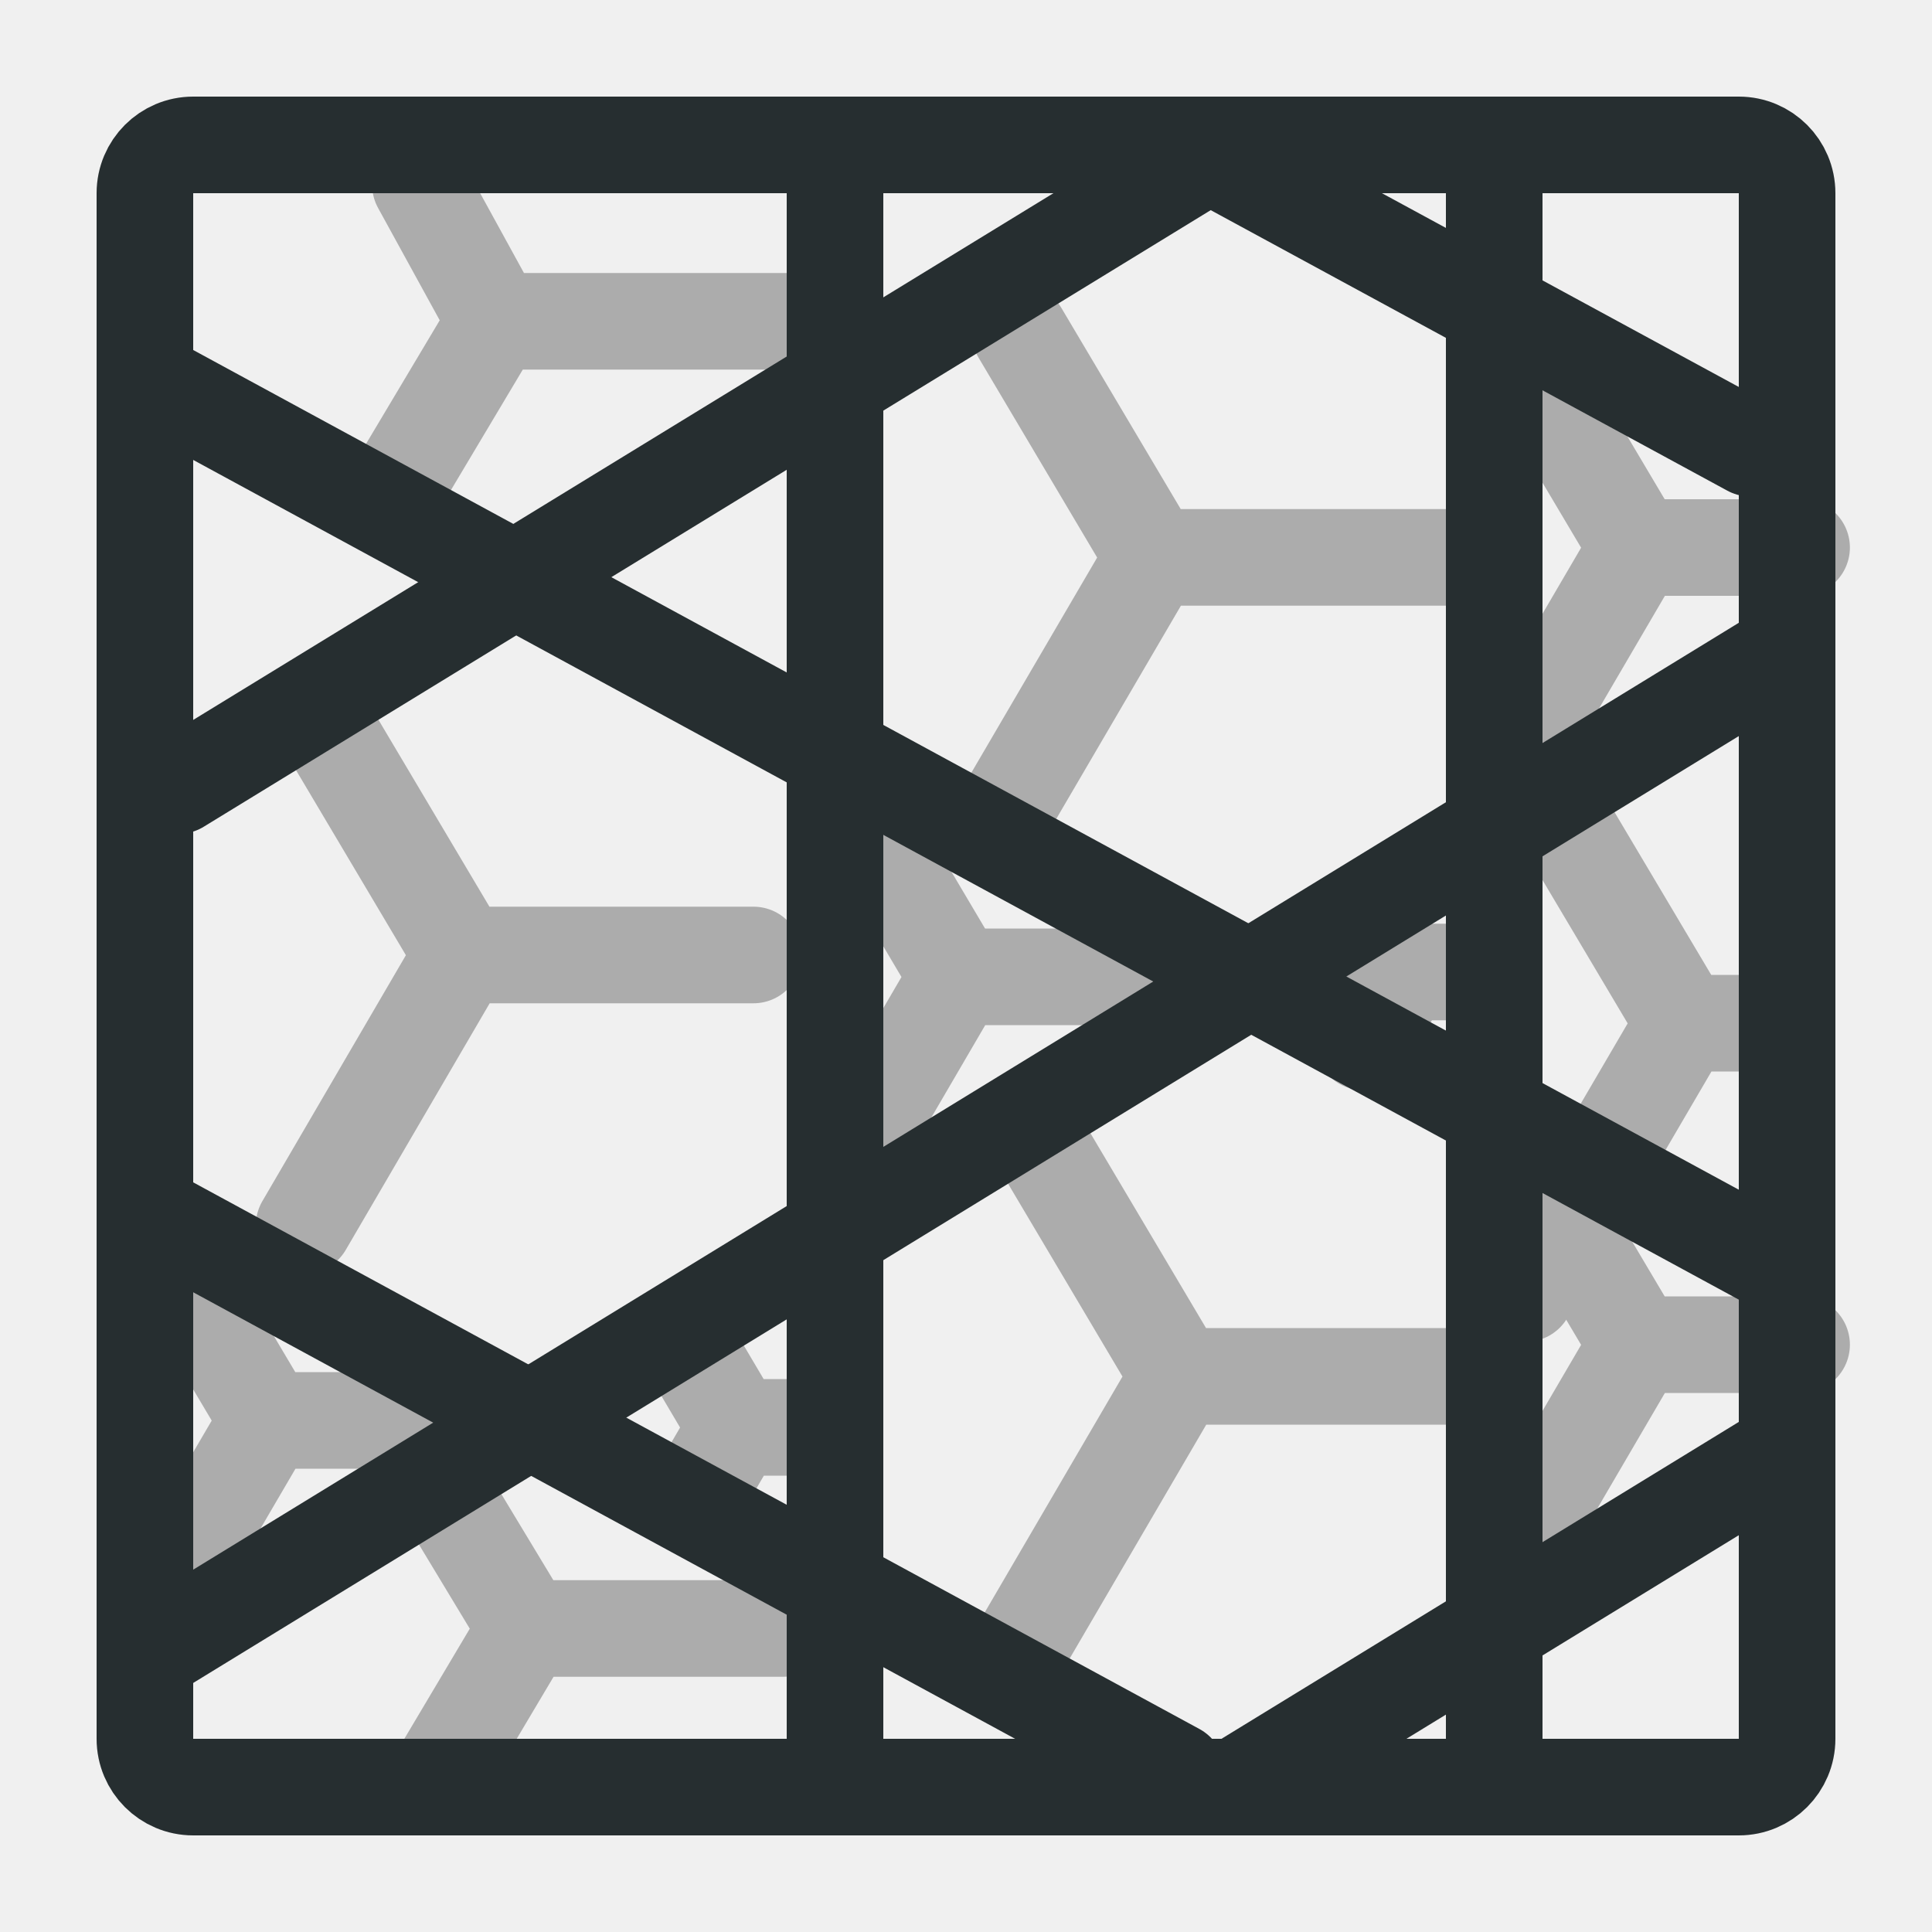
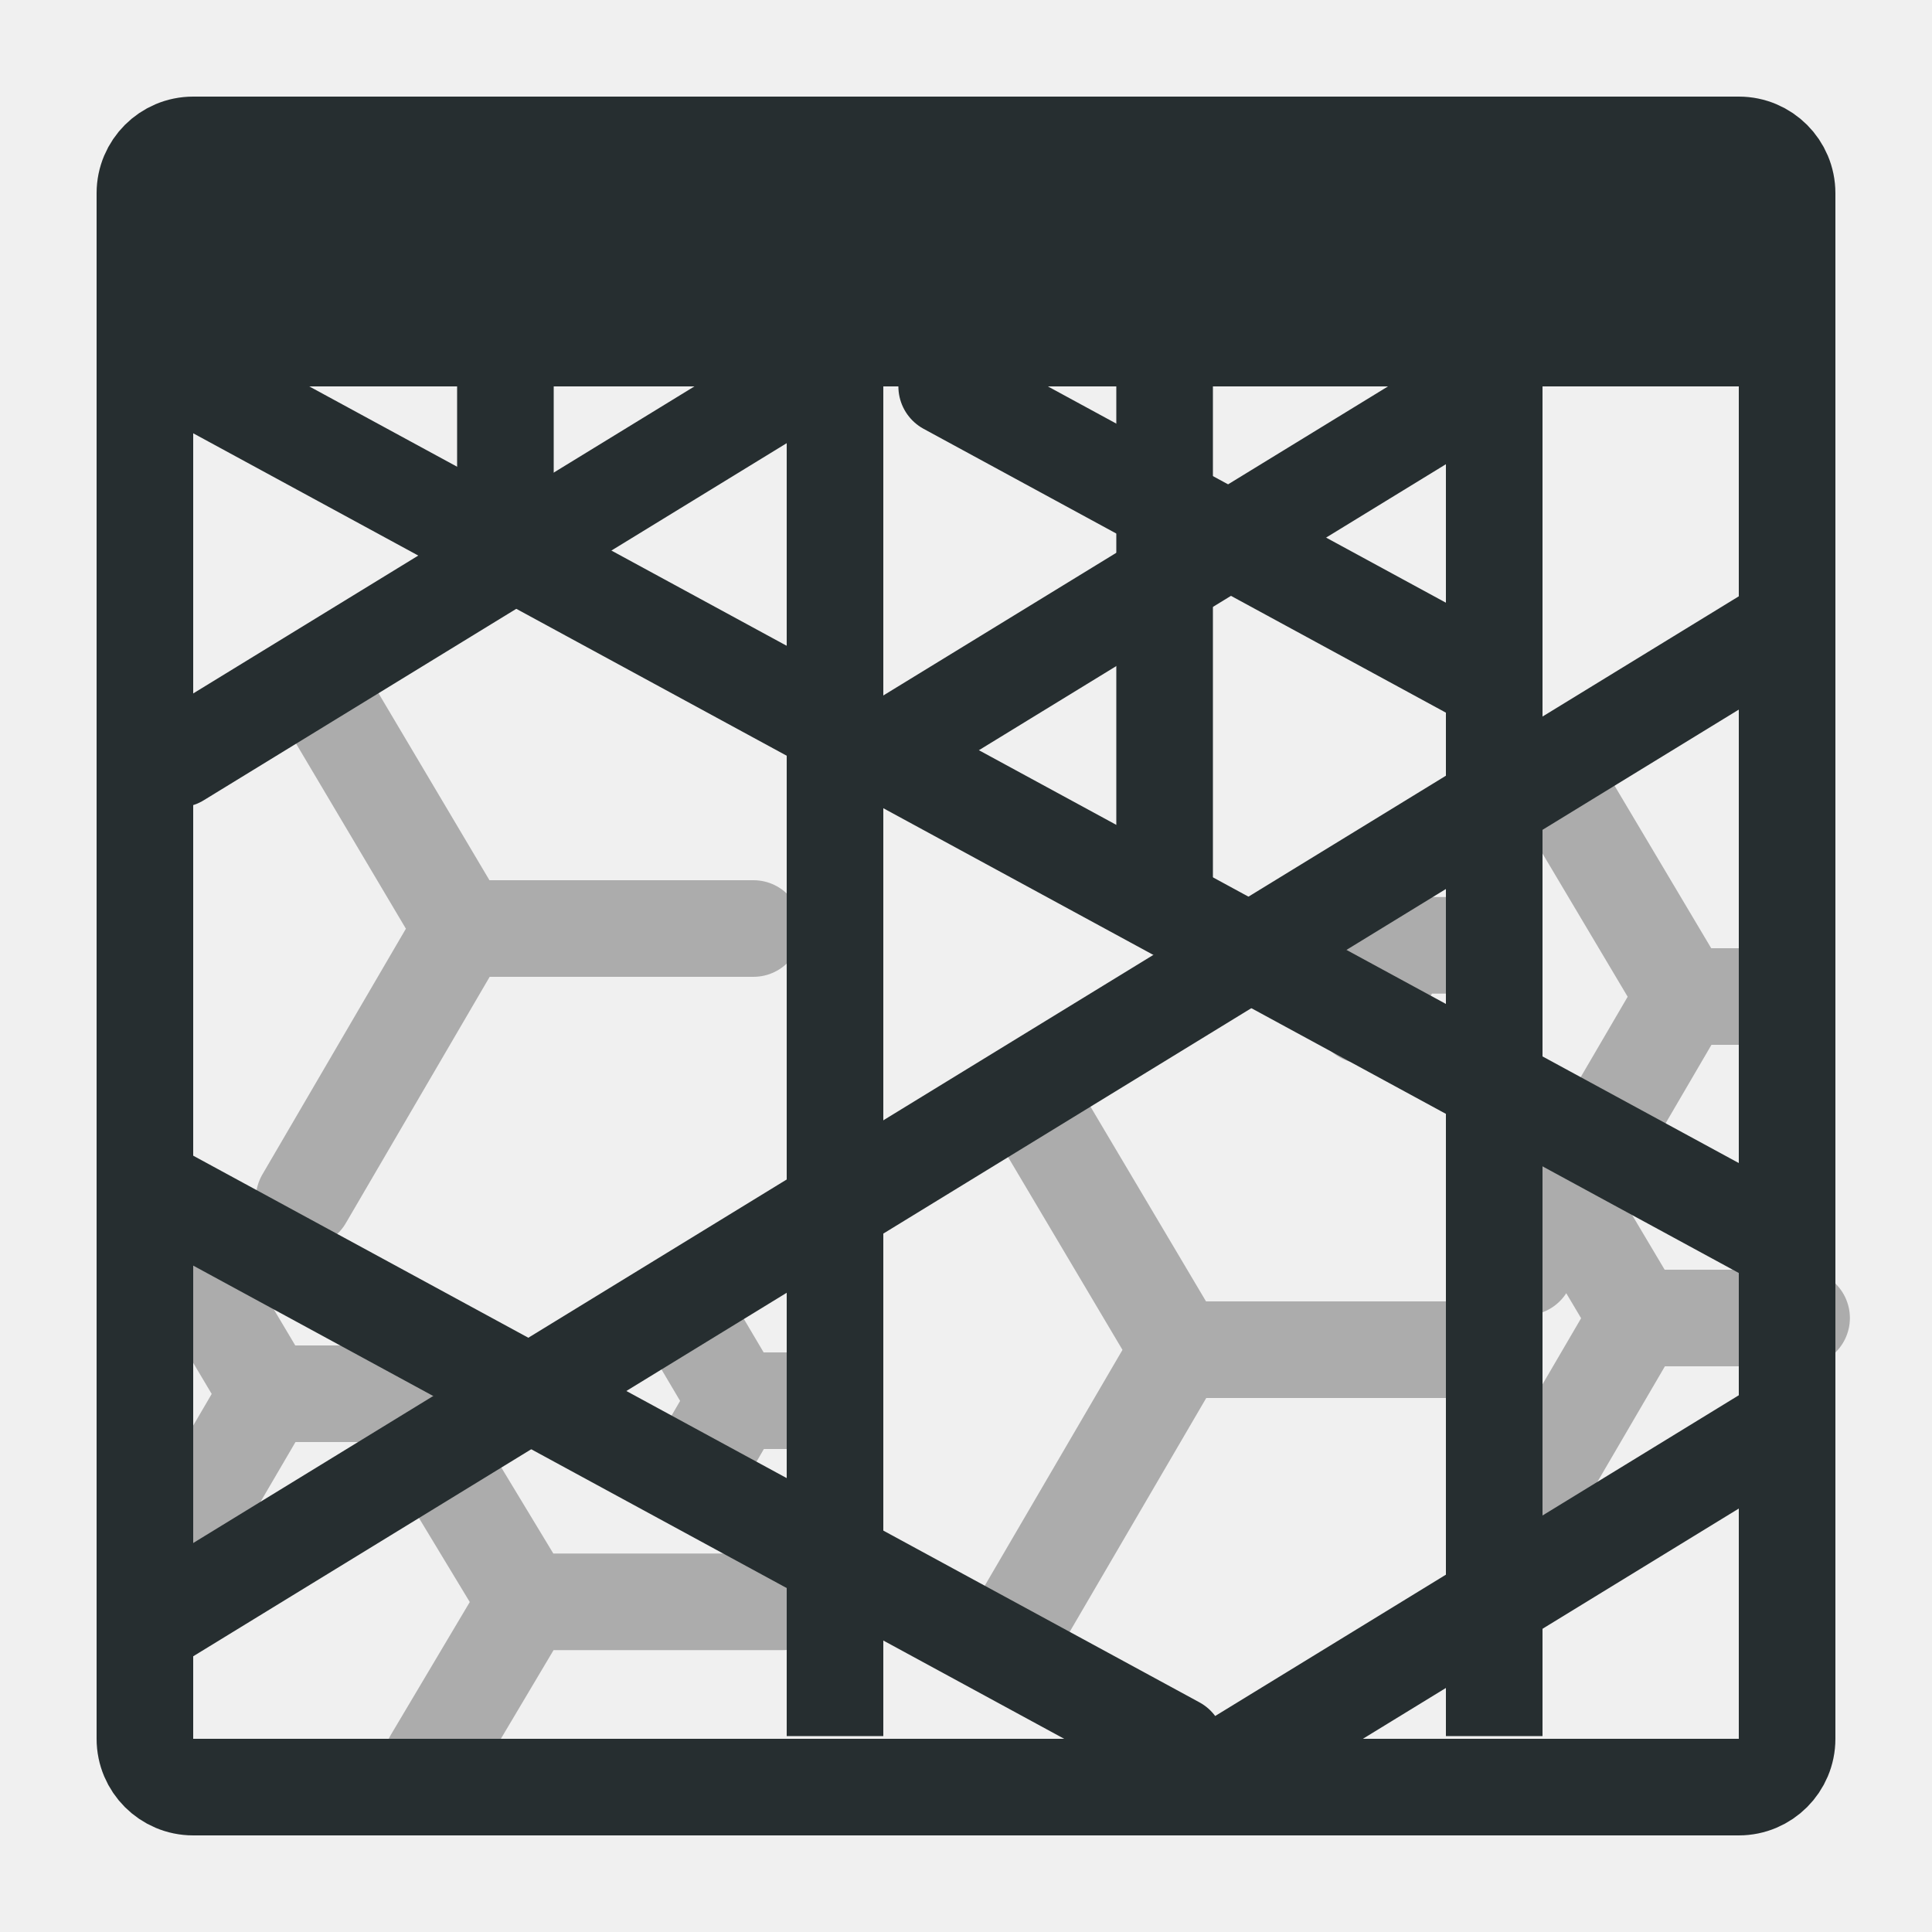
<svg xmlns="http://www.w3.org/2000/svg" width="10" height="10" viewBox="0 0 10 10" fill="none">
-   <g clip-path="url(#clip0_8962_33592)">
-     <path d="M5.41 5.961L6.1 7.124M6.1 7.124L5.283 8.523M6.1 7.124H7.609" stroke="#ACACAC" stroke-width="0.5" stroke-linecap="round" />
-     <path d="M1.701 3.781L2.391 4.943M2.391 4.943L1.574 6.343M2.391 4.943H3.9" stroke="#ACACAC" stroke-width="0.5" stroke-linecap="round" />
-     <path d="M8.024 4.133L8.715 5.296M8.715 5.296L7.897 6.695M8.715 5.296H9.217" stroke="#ACACAC" stroke-width="0.5" stroke-linecap="round" />
-     <path d="M2.176 0.956L2.564 1.663M2.564 1.663L2.001 2.607M2.564 1.663H4.072" stroke="#ACACAC" stroke-width="0.5" stroke-linecap="round" />
-     <path d="M5.279 1.722L5.969 2.885M5.969 2.885L5.151 4.284M5.969 2.885H7.477" stroke="#ACACAC" stroke-width="0.5" stroke-linecap="round" />
-     <path d="M4.567 4.399L4.956 5.056M4.956 5.056L4.495 5.846M4.956 5.056H5.808" stroke="#ACACAC" stroke-width="0.5" stroke-linecap="round" />
-     <path d="M8.084 2.177L8.474 2.834M8.474 2.834L8.012 3.624M8.474 2.834H9.325" stroke="#ACACAC" stroke-width="0.5" stroke-linecap="round" />
-     <path d="M0.996 6.695L1.386 7.352M1.386 7.352L0.924 8.142M1.386 7.352H2.238" stroke="#ACACAC" stroke-width="0.5" stroke-linecap="round" />
-     <path d="M2.313 7.75L2.723 8.429M2.723 8.429L2.238 9.245M2.723 8.429H4.052" stroke="#ACACAC" stroke-width="0.5" stroke-linecap="round" />
-     <path d="M8.084 6.303L8.474 6.96M8.474 6.96L8.012 7.75M8.474 6.96H9.325" stroke="#ACACAC" stroke-width="0.5" stroke-linecap="round" />
-     <path d="M3.632 7.087L3.81 7.388M3.81 7.388L3.599 7.75M3.81 7.388H4.201" stroke="#ACACAC" stroke-width="0.5" stroke-linecap="round" />
-     <path d="M7.09 4.73L7.268 5.031M7.268 5.031L7.057 5.393M7.268 5.031H7.659" stroke="#ACACAC" stroke-width="0.5" stroke-linecap="round" />
-     <line x1="4.322" y1="1" x2="4.322" y2="9.123" stroke="#262E30" stroke-width="0.5" />
-     <line x1="7.734" y1="1" x2="7.734" y2="9.123" stroke="#262E30" stroke-width="0.5" />
-     <path d="M6.315 0.765L0.924 4.066" stroke="#262E30" stroke-width="0.5" stroke-linecap="round" />
-     <path d="M9.129 7.574L6.401 9.245" stroke="#262E30" stroke-width="0.5" stroke-linecap="round" />
-     <path d="M9.184 3.404L0.838 8.517" stroke="#262E30" stroke-width="0.5" stroke-linecap="round" />
-     <path d="M9.185 6.543L0.871 2.026" stroke="#262E30" stroke-width="0.5" stroke-linecap="round" />
-     <path d="M6.089 9.169L0.867 6.332" stroke="#262E30" stroke-width="0.5" stroke-linecap="round" />
-     <path d="M9.06 2.32L6.257 0.798" stroke="#262E30" stroke-width="0.5" stroke-linecap="round" />
+   <g clip-path="url(#clip0_bac_infill)">
+     <path d="M5.41 5.823L6.1 6.986M6.1 6.986L5.283 8.385M6.1 6.986H7.609" stroke="#ACACAC" stroke-width="0.5" stroke-linecap="round" />
+     <path d="M1.701 3.643L2.391 4.806M2.391 4.806L1.574 6.205M2.391 4.806H3.9" stroke="#ACACAC" stroke-width="0.5" stroke-linecap="round" />
+     <path d="M8.024 3.996L8.715 5.158M8.715 5.158L7.897 6.558M8.715 5.158H9.217" stroke="#ACACAC" stroke-width="0.5" stroke-linecap="round" />
+     <path d="M0.996 6.558L1.386 7.214M1.386 7.214L0.924 8.004M1.386 7.214H2.238" stroke="#ACACAC" stroke-width="0.5" stroke-linecap="round" />
+     <path d="M2.313 7.613L2.723 8.291M2.723 8.291L2.238 9.107M2.723 8.291H4.052" stroke="#ACACAC" stroke-width="0.5" stroke-linecap="round" />
+     <path d="M8.084 6.166L8.474 6.822M8.474 6.822L8.012 7.613M8.474 6.822H9.325" stroke="#ACACAC" stroke-width="0.5" stroke-linecap="round" />
+     <path d="M3.632 6.949L3.81 7.25M3.81 7.25L3.599 7.613M3.81 7.25H4.201" stroke="#ACACAC" stroke-width="0.5" stroke-linecap="round" />
+     <path d="M7.09 4.592L7.268 4.893M7.268 4.893L7.057 5.255M7.268 4.893H7.659" stroke="#ACACAC" stroke-width="0.5" stroke-linecap="round" />
+     <line x1="4.322" y1="2" x2="4.322" y2="8.986" stroke="#262E30" stroke-width="0.5" />
+     <line x1="7.734" y1="2" x2="7.734" y2="8.986" stroke="#262E30" stroke-width="0.5" />
+     <path d="M4.073 2L0.924 3.929" stroke="#262E30" stroke-width="0.5" stroke-linecap="round" />
+     <path d="M9.129 7.436L6.401 9.107" stroke="#262E30" stroke-width="0.5" stroke-linecap="round" />
+     <path d="M9.184 3.267L0.838 8.379" stroke="#262E30" stroke-width="0.5" stroke-linecap="round" />
+     <path d="M9.185 6.405L1.077 2" stroke="#262E30" stroke-width="0.5" stroke-linecap="round" />
+     <path d="M6.089 9.031L0.867 6.194" stroke="#262E30" stroke-width="0.5" stroke-linecap="round" />
+     <line x1="2.616" y1="2" x2="2.616" y2="2.836" stroke="#262E30" stroke-width="0.5" />
+     <line x1="6.028" y1="2" x2="6.028" y2="4.69" stroke="#262E30" stroke-width="0.5" />
+     <path d="M4.9 2L7.734 3.54" stroke="#262E30" stroke-width="0.5" stroke-linecap="round" />
+     <path d="M7.663 2L4.567 3.896" stroke="#262E30" stroke-width="0.5" stroke-linecap="round" />
+     <path d="M0.75 1C0.75 0.862 0.862 0.75 1 0.75H9C9.138 0.75 9.25 0.862 9.25 1V2H0.75V1Z" fill="#262E30" />
    <rect x="0.75" y="0.75" width="8.5" height="8.5" rx="0.25" stroke="#262E30" stroke-width="0.5" />
  </g>
  <defs>
-     <clipPath id="clip0_8962_33592">
+     <clipPath id="clip0_bac_infill">
      <rect width="10" height="10" fill="white" />
    </clipPath>
  </defs>
</svg>
